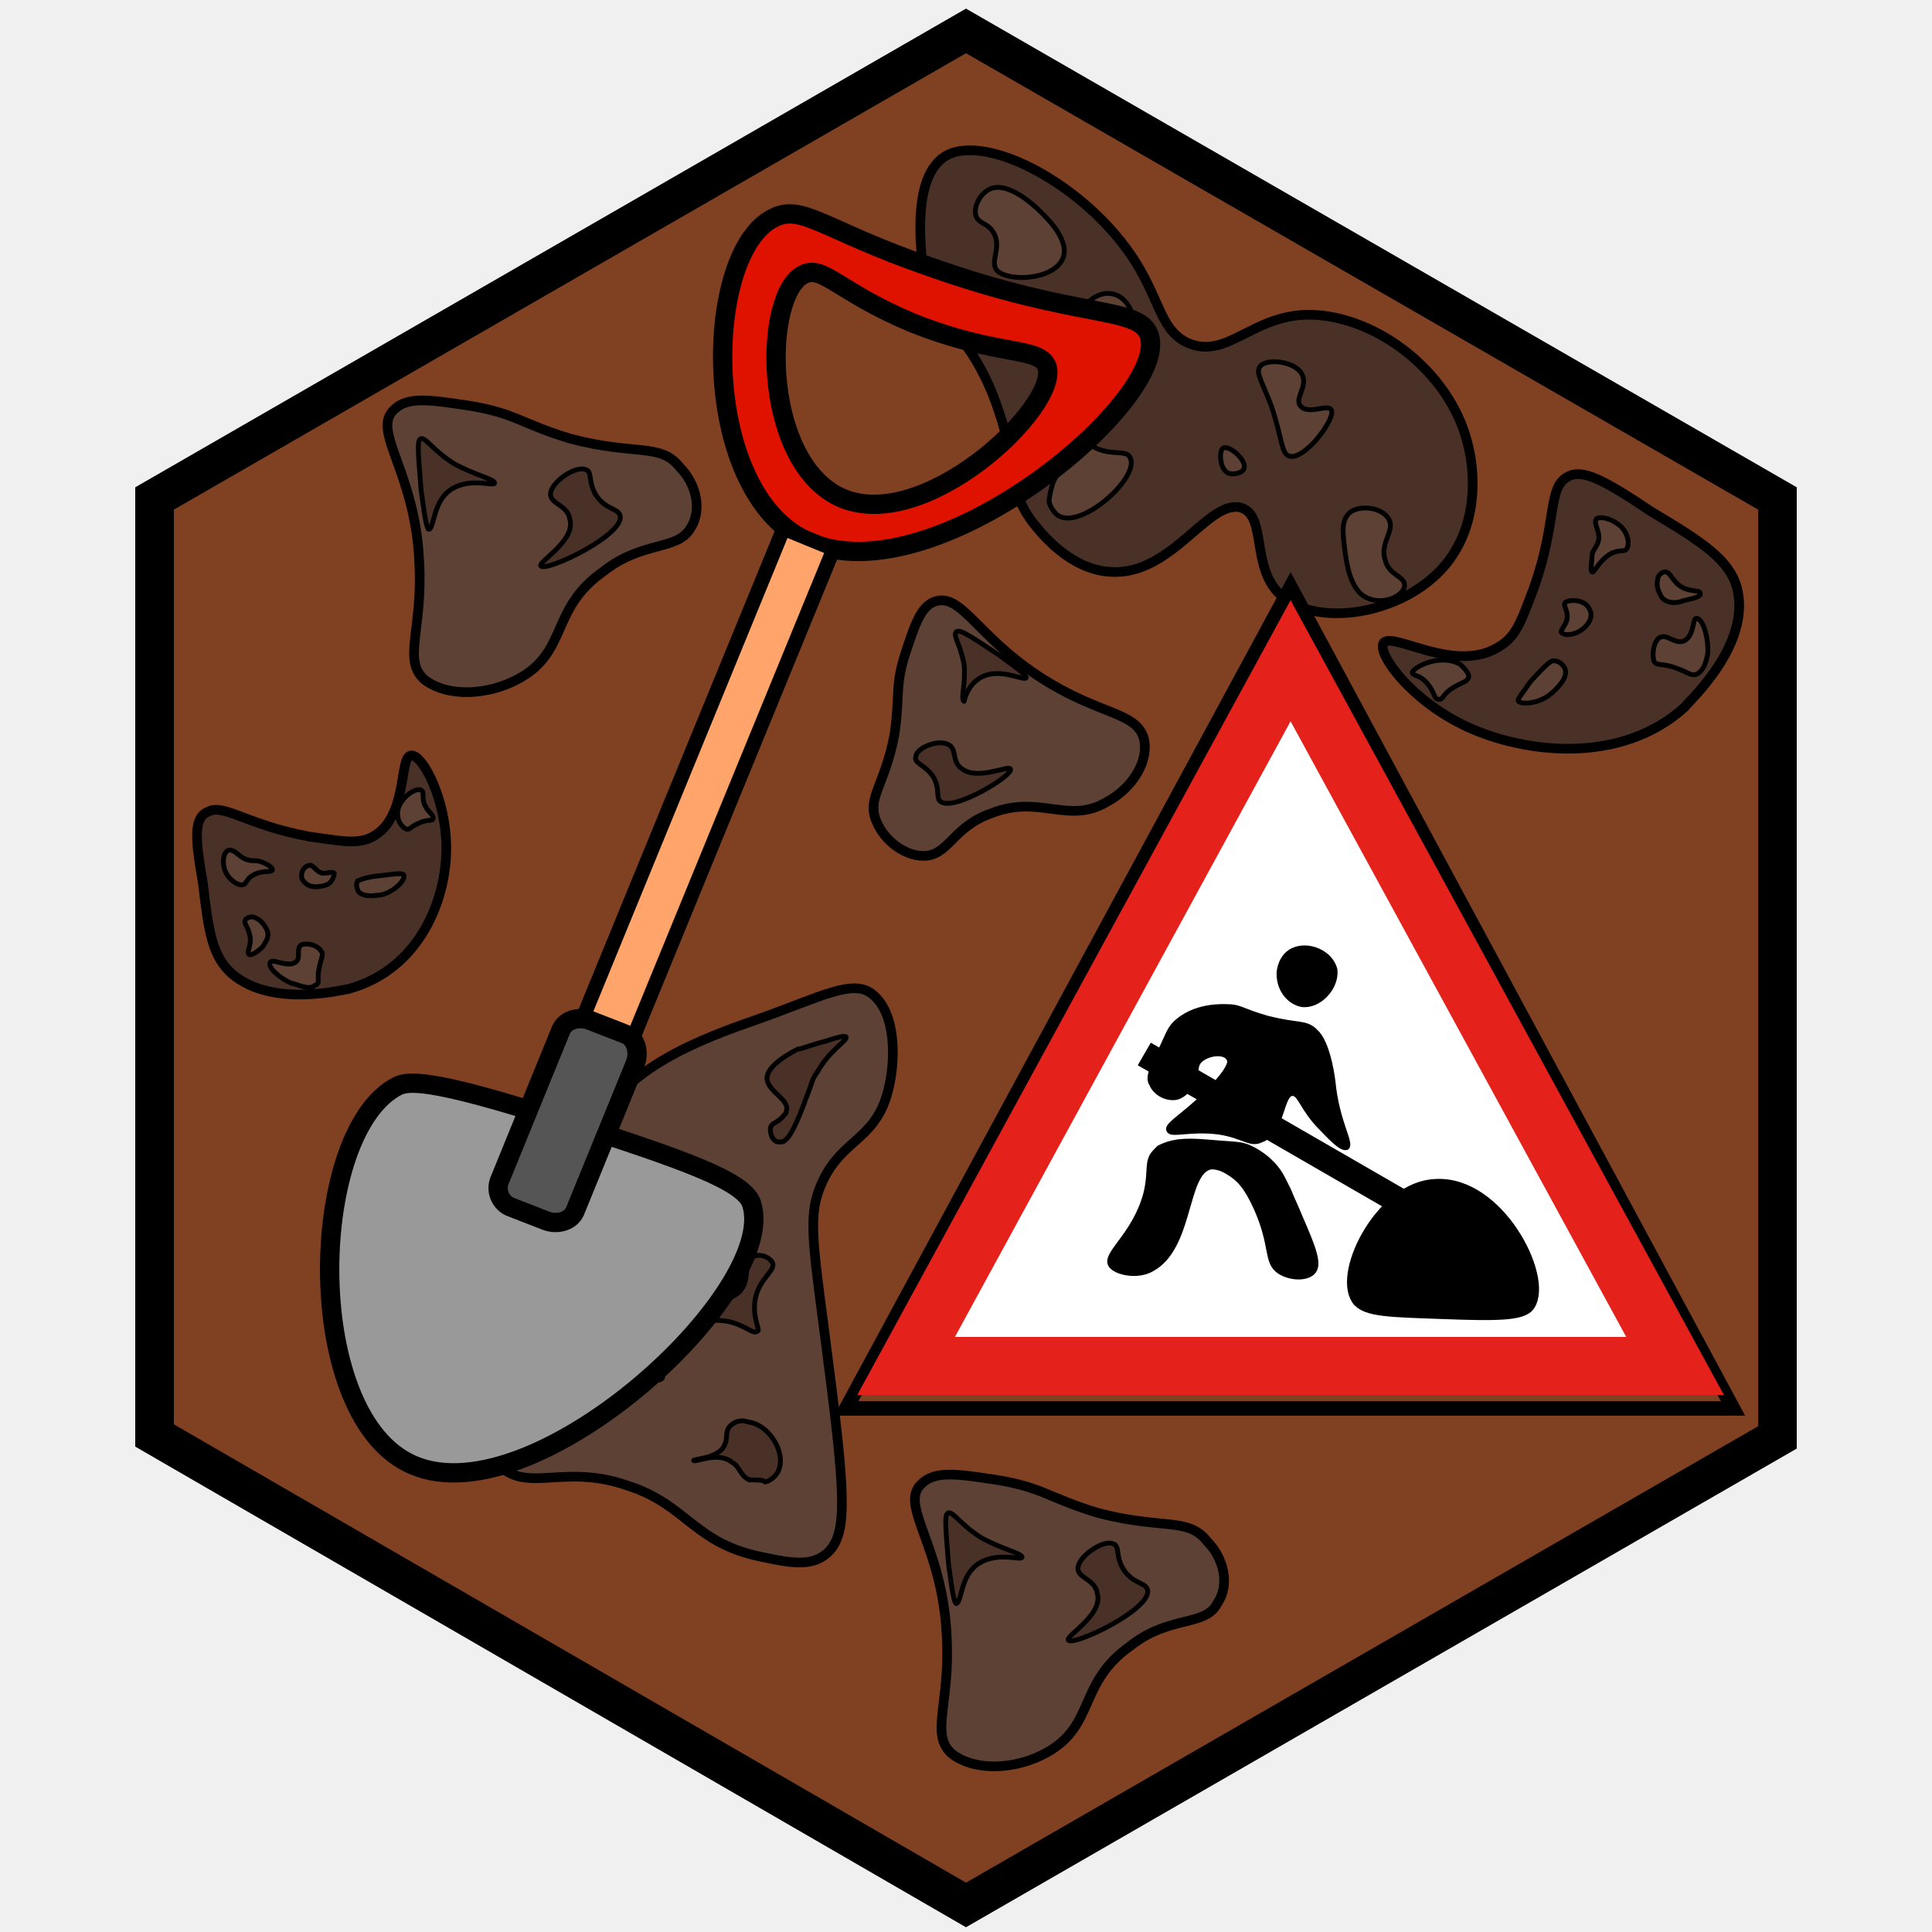
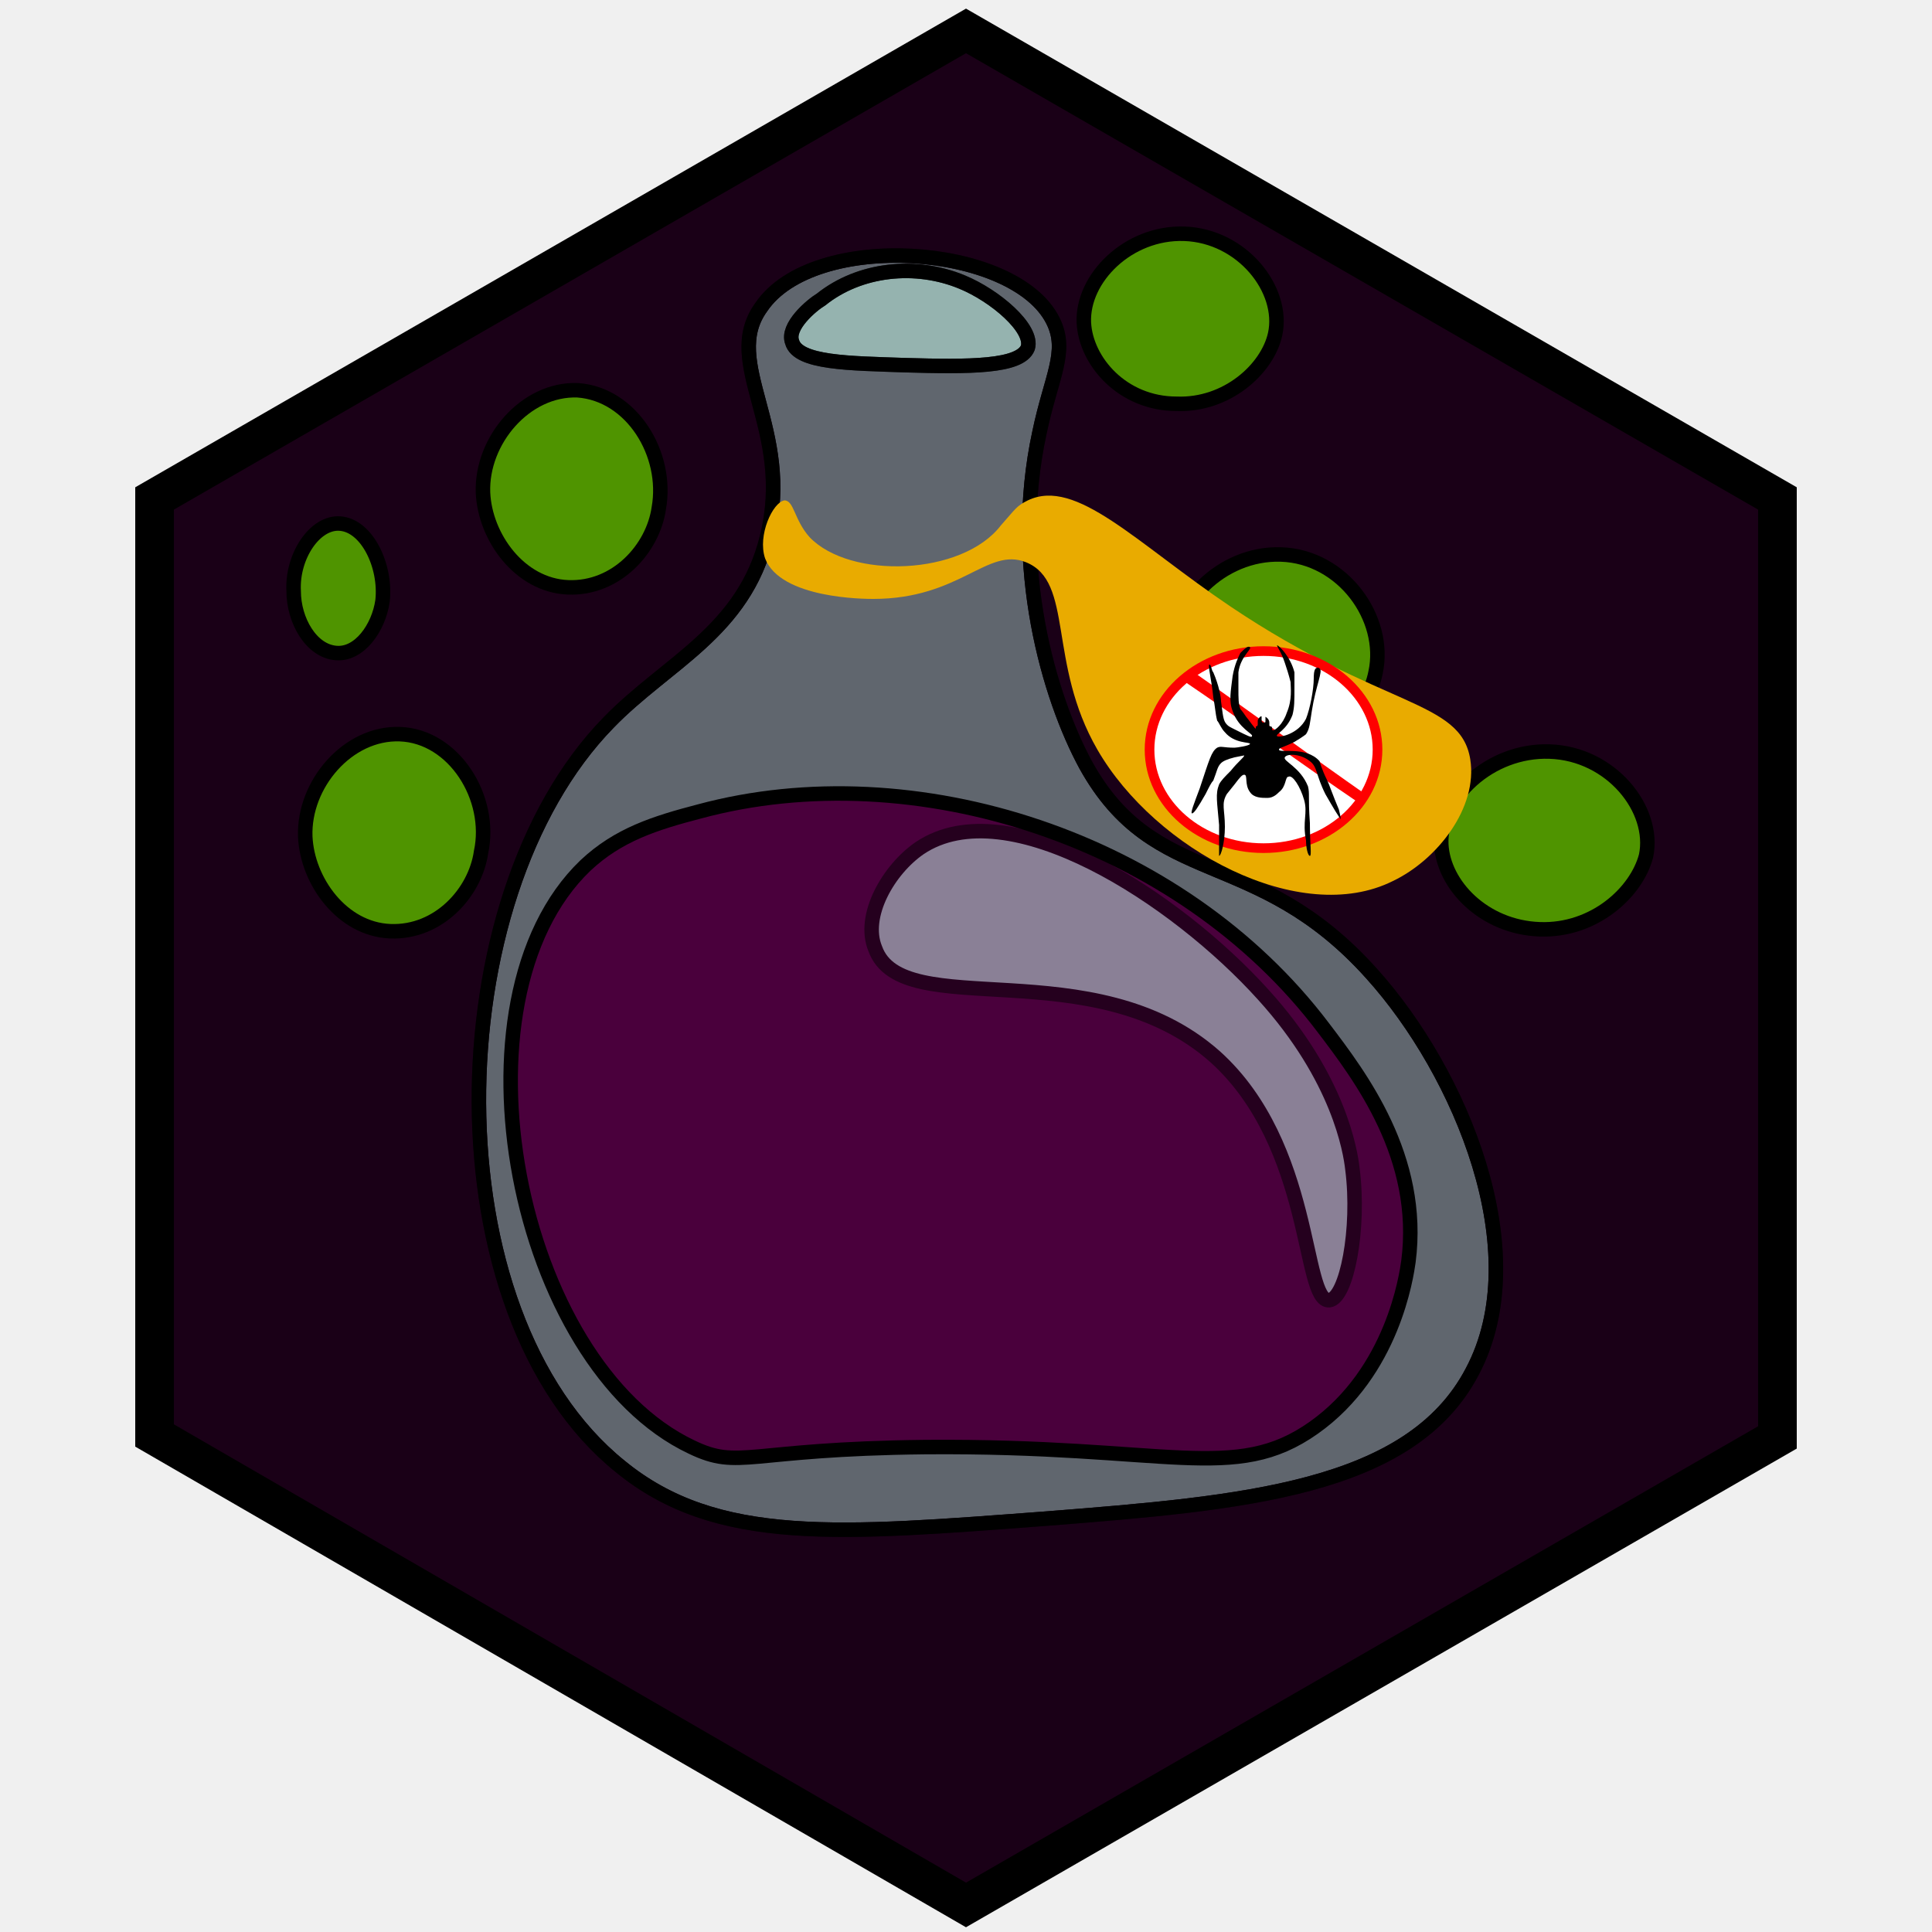
<svg xmlns="http://www.w3.org/2000/svg" version="1.1" id="Ebene_1" x="0px" y="0px" viewBox="0 0 100 100" style="enable-background:new 0 0 100 100;" xml:space="preserve">
  <style type="text/css">
- 	.st0{fill:#804122;stroke:#000000;stroke-width:2;stroke-miterlimit:10;}
- 	.st1{fill:#5D4135;stroke:#000000;stroke-width:0.5;stroke-miterlimit:10;}
- 	.st2{fill:#493127;stroke:#000000;stroke-width:0.25;stroke-miterlimit:10;}
- 	.st3{fill:#493127;stroke:#000000;stroke-width:0.5;stroke-miterlimit:10;}
- 	.st4{fill:#5D4135;stroke:#000000;stroke-width:0.25;stroke-miterlimit:10;}
- 	.st5{fill:#DF1200;stroke:#000000;stroke-miterlimit:10;}
- 	.st6{fill:#FFA46A;stroke:#000000;stroke-width:0.75;stroke-miterlimit:10;}
- 	.st7{fill:#999999;stroke:#000000;stroke-miterlimit:10;}
- 	.st8{fill:#555555;stroke:#000000;stroke-miterlimit:10;}
- 	.st9{fill:none;stroke:#000000;stroke-width:0.75;stroke-miterlimit:10;}
- 	.st10{fill:#FFFFFF;stroke:#E5211C;stroke-width:3;stroke-miterlimit:10;}
- 	.st11{stroke:#000000;stroke-width:0.25;stroke-miterlimit:10;}
- 	.st12{stroke:#000000;stroke-width:0.75;stroke-miterlimit:10;}
+ 	.st0{fill:#1A0017;stroke:#000000;stroke-width:2;stroke-miterlimit:10;}
+ 	.st1{opacity:0.4;fill:#C9FFF0;stroke:#000000;stroke-width:0.75;stroke-miterlimit:10;}
+ 	.st2{fill:#4A003C;stroke:#000000;stroke-width:0.75;stroke-miterlimit:10;}
+ 	.st3{opacity:0.5;fill:#C9FFF0;stroke:#000000;stroke-width:0.75;stroke-miterlimit:10;}
+ 	.st4{fill:none;stroke:#000000;stroke-width:0.75;stroke-miterlimit:10;}
+ 	.st5{fill:#4F9400;stroke:#000000;stroke-width:0.75;stroke-miterlimit:10;}
+ 	.st6{fill:#E9AB00;}
+ 	.st7{fill:#FFFFFF;stroke:#FF0000;stroke-width:0.5;stroke-miterlimit:10;}
+ 	.st8{fill:#FF0000;}
</style>
  <g id="Ebene_1_00000017510764199299988230000010460311392665681541_">
-     <path class="st0" d="M92,25.8L50,1.6L8,25.8l0,48.5l42,24.3l42-24.2L92,25.8z" />
+     <path class="st0" d="M92,25.8L50,1.6L8,25.8v48.5l42,24.3l42-24.2V25.8z" />
  </g>
-   <path class="st1" d="M43,71.5c-0.9-7.2-1.3-8.5-0.4-10.4c1-2.1,2.6-2.1,3.3-4.4c0.5-1.7,0.5-4.2-0.7-5.2c-1-0.9-2.7,0.1-6.1,1.3  c-2.6,0.9-7.3,2.6-8.2,5.9c-0.3,1.3,0.3,1.4,0.1,2.9c-0.5,4.2-5.3,5.1-6.2,9.4c-0.3,1.5-0.1,3.5,0.9,4.7c1.5,1.7,3.4,0,6.8,1.2  c3.1,1,3.4,3,7,3.7c1.4,0.3,2.5,0.5,3.3-0.2C43.8,79.5,43.8,77.8,43,71.5z" />
-   <path class="st2" d="M38.8,76.6c-0.5-0.2-0.5-0.7-0.9-0.9c-0.7-0.6-1.9,0-2-0.1c0-0.1,1.3-0.1,1.6-0.8c0.2-0.4,0-0.7,0.3-1  c0.3-0.3,0.7-0.3,0.9-0.2c1.1,0.1,2,1.6,1.6,2.5c-0.1,0.3-0.5,0.6-0.7,0.6C39.5,76.6,39.2,76.6,38.8,76.6z" />
-   <path class="st2" d="M39.1,67.2c0.2-1,1-1.4,0.9-1.8c-0.1-0.3-0.7-0.6-1.1-0.3c-0.4,0.3-0.1,1-0.5,1.6c-0.2,0.3-0.3,0.3-1.2,0.8  c-0.9,0.6-1.4,0.8-1.3,0.9c0,0.2,0.8-0.2,1.8,0c0.9,0.2,1.3,0.7,1.5,0.5C39.4,68.9,38.9,68.2,39.1,67.2z" />
-   <path class="st2" d="M41.7,56.9c0.4-1,0.3-1,0.6-1.4c0.6-1.1,1.5-1.6,1.5-1.8c0-0.1-0.2-0.1-1.1,0.2c-0.8,0.2-1.2,0.4-1.4,0.4  c-0.2,0.1-1.6,0.8-1.6,1.5c0,0.7,1.2,1.1,1,1.7c0,0.1,0,0.1-0.1,0.2c-0.3,0.4-0.6,0.4-0.7,0.6c-0.1,0.3,0.1,0.9,0.5,0.8  C40.8,59.2,41.3,58,41.7,56.9z" />
-   <path class="st2" d="M32.3,71.3c-1.8-0.3-1.8-0.3-2.1-0.3c-1.4,0.2-2.4,1.4-2.5,1.2c0-0.1,0.1-0.2,0.5-1.1c0.8-1.4,0.6-1.2,0.9-1.6  c0.5-0.7,1-1.5,1.7-1.6c0.8-0.2,1.2,0.5,1.9,0.2s0.9-1.2,1.3-1.2c0.2,0.1,0.4,0.7,0.2,1.2c-0.4,1.3-2.7,1.7-2.8,2  c0,0.2,1.2-0.2,2.2,0.5c0.3,0.2,0.7,0.6,0.7,0.7C34.2,71.5,33.8,71.5,32.3,71.3z" />
-   <path class="st2" d="M34.4,59.7c0.1,0.1-0.1,0.6,0.3,1.1c0.3,0.5,0.7,0.4,0.8,0.8c0,0.3-0.1,0.7-0.3,0.9c-0.2,0.2-0.4,0.2-1.2,0.4  c-1,0.2-1.3,0.3-1.3,0.1c-0.1-0.2,0.4-0.6,0.9-1.4C34.1,60.6,34.2,59.7,34.4,59.7z" />
-   <path class="st3" d="M64.3,26.3c1.3,0.5,0.4,3.2,2.1,4.6c1.9,1.6,6.5,0.9,8.6-1.9c1.7-2.3,1.2-5.1,1-5.9c-0.9-4-5.1-7-8.6-6.8  c-2.7,0.2-3.9,2.2-5.8,1.5c-1.5-0.6-1.5-2.1-2.8-4.2c-2.5-4-7.8-6.8-9.9-5.5c-1.7,1.1-1.2,4.7-1.2,5.2c0.5,3.5,2.6,3.7,4,8  c1,2.9,0.4,4,1.8,5.8c0.4,0.5,1.9,2.4,4,2.5C60.7,29.8,62.6,25.7,64.3,26.3z" />
-   <path class="st4" d="M58.5,23.7c-0.2-0.5-1.1,0-2.1-0.7c-1.3-1-0.9-2.9-1.6-3c-0.4,0-0.9,0.6-0.9,1.2c0.1,0.9,1.5,1,1.6,1.8  c0,0.5-0.4,0.6-1,2c-0.1,0.3-0.2,0.7-0.2,1c0.1,0.3,0.3,0.6,0.5,0.7C56,27.4,59,24.7,58.5,23.7z" />
-   <path class="st4" d="M58.7,17.5c0.2-1-0.3-2.2-1.2-2.3c-0.5-0.1-1.2,0.3-1.3,0.7c-0.1,0.6,0.8,0.8,1,1.8c0.1,0.7-0.3,1.1-0.2,1.3  C57.3,19.2,58.4,18.5,58.7,17.5z" />
-   <path class="st4" d="M55,13.4c0.4-0.9-0.7-2-1.1-2.4c-0.2-0.2-1.7-1.7-2.7-1.2c-0.4,0.2-0.8,0.8-0.7,1.3s0.6,0.4,0.9,0.9  c0.5,0.8-0.2,1.5,0.2,2C52.2,14.6,54.5,14.5,55,13.4z" />
-   <path class="st4" d="M68.9,21.2c-0.2-0.3-1.2,0.3-1.6-0.2c-0.3-0.4,0.4-1,0.1-1.6c-0.3-0.7-1.9-0.9-2.2-0.4c-0.2,0.3,0.1,0.7,0.6,2  c0.6,1.8,0.5,2.4,0.9,2.6C67.5,23.9,69.2,21.6,68.9,21.2z" />
-   <path class="st4" d="M64.4,24.2c0.1-0.4-0.8-1.2-1.1-1c-0.2,0.1-0.2,1.1,0.3,1.3C64,24.6,64.4,24.4,64.4,24.2z" />
-   <path class="st4" d="M70.9,31c0.8,0.3,1.8-0.2,1.8-0.7s-0.8-0.5-1-1.3c-0.3-0.9,0.5-1.5,0.2-2.1s-1.4-0.8-2-0.4  c-0.5,0.4-0.4,1.1-0.3,1.9C69.7,29.2,69.9,30.7,70.9,31z" />
-   <path class="st5" d="M48.1,13.8c-5.5-1.9-6.6-3.3-8.1-2.5c-3.5,1.8-3.8,13.3,1.2,16.4c6.3,3.9,19.3-6.8,18.3-10.3  C59,15.8,56,16.6,48.1,13.8z M43.4,25.7c-4-2-3.9-10.5-1.8-11.5c1-0.5,1.8,0.9,5.6,2.5c4.5,1.8,6.6,1.2,7,2.3  C54.8,21.1,47.7,27.8,43.4,25.7z" />
-   <rect x="18.5" y="42.2" transform="matrix(0.3794 -0.9252 0.9252 0.3794 -18.3682 59.8259)" class="st6" width="33.9" height="2.8" />
-   <path class="st7" d="M20.6,56.2c-4.6,2.3-5,16.7,0.5,19.5c6.2,3.2,19.3-8.8,17.8-13.4c-0.4-1.2-3.6-2.3-9.8-4.3  C22,55.7,21.1,56,20.6,56.2z" />
-   <path class="st8" d="M26.5,62.5l1.8,0.7c0.6,0.2,1.3,0,1.5-0.6l3.1-7.6c0.2-0.6,0-1.3-0.6-1.5l-1.8-0.7c-0.6-0.2-1.3,0-1.5,0.6  L25.9,61C25.6,61.6,25.9,62.3,26.5,62.5z" />
-   <polygon class="st9" points="66.8,30.4 43.8,72.9 89.7,72.9 " />
-   <polygon class="st10" points="66.8,34.2 46.9,70.7 86.7,70.7 " />
-   <path class="st11" d="M57.5,65.5c-0.4-0.6,1.2-1.5,1.8-3.7c0.3-1.2,0-1.7,0.5-2.2c0.1-0.1,0.1-0.1,0.2-0.2c0.6-0.3,1.2-0.4,2.4-0.3  c1.1,0.1,1.7,0.1,2,0.2c0.1,0,1.4,0.5,2,1.7c0.1,0.2,0.2,0.4,0.3,0.6c0.2,0.5,0.4,0.9,0.6,1.4c0.7,1.6,1,2.4,0.7,2.8  c-0.3,0.4-1.2,0.4-1.8,0c-0.7-0.5-0.3-1.3-1.2-3.3c-0.5-1.1-0.9-1.5-1.4-1.8c-0.3-0.2-0.6-0.3-0.9-0.3c-1.4,0.2-1,4.2-3.1,5.3  C58.9,66.1,57.8,65.9,57.5,65.5z" />
-   <path class="st11" d="M60.5,58.5c0.1,0.3,1.1-0.1,2.6,0.1c1.3,0.2,1.6,0.7,2.2,0.4c1.1-0.4,1-2.4,1.6-2.4c0.4,0,0.5,0.8,1.5,1.8  c0.3,0.3,1,1.1,1.3,1c0.3-0.2-0.5-1.3-0.7-3.4c0,0-0.2-1.8-0.8-2.5c-0.1-0.1-0.1-0.1-0.2-0.2c-0.5-0.4-0.8-0.2-2.4-0.6  c-1.4-0.4-1.4-0.6-2.1-0.6c-0.2,0-1.7-0.1-2.7,0.9c-0.3,0.3-0.4,0.7-0.8,1.5c-0.4,0.8-0.6,1.3-0.4,1.6c0.2,0.5,0.8,0.8,1.3,0.7  c0.4-0.1,0.7-0.5,0.8-0.7c0.3-0.5,0.1-0.9,0.4-1.2c0.4-0.4,1.3-0.5,1.5-0.1c0.1,0.1,0.1,0.4-0.6,1.2C61.6,57.6,60.3,58.2,60.5,58.5z  " />
-   <path class="st11" d="M66.9,49.2c-0.6,0.3-0.7,1-0.7,1.2c0,0.9,0.6,1.5,1.2,1.6c0.9,0.1,1.8-0.9,1.7-1.8  C68.9,49.3,67.7,48.8,66.9,49.2z" />
-   <path class="st12" d="M70.3,67.2c0.4,0.6,1.7,0.6,4.4,0.7c2.7,0.1,4.1,0.1,4.4-0.4c0.9-1.4-1.6-6.3-4.8-6.1  C71.6,61.5,69.4,65.8,70.3,67.2z" />
-   <rect x="65.8" y="50.9" transform="matrix(0.5 -0.866 0.866 0.5 -17.5773 86.5341)" class="st12" width="0.6" height="15.1" />
-   <path class="st3" d="M10.5,45.7c0.3,2.6,0.5,3.8,1.5,4.7c2.1,1.8,5.8,0.8,6,0.8c3.7-1,5.1-4.6,5.1-7.3c0-2.5-1.2-4.8-1.8-4.8  c-0.7,0-0.1,3.4-2.2,4.3c-0.8,0.3-1.6,0.1-3.1-0.1c-3.2-0.6-4.4-1.7-5.2-1.3C10,42.3,10.1,43.4,10.5,45.7z" />
-   <path class="st1" d="M51.3,42.1c2.5-1,4,0.6,6-0.6c1.3-0.7,2.2-2.1,1.9-3.3c-0.4-1.3-2.1-1.2-4.8-2.8c-3.7-2.2-4.5-4.6-5.9-4.3  c-0.8,0.2-1.1,1.1-1.6,2.6c-0.6,1.8-0.3,2.2-0.6,4.3c-0.5,2.7-1.5,3.3-0.9,4.6c0.4,0.9,1.4,1.7,2.4,1.7  C49.1,44.3,49.3,42.8,51.3,42.1z" />
-   <path class="st2" d="M49.8,39.8c0.8,0.6,2.4-0.2,2.5,0c0.2,0.3-2.9,2.2-3.6,1.7c-0.3-0.2,0-0.6-0.4-1.3c-0.4-0.6-1-0.7-0.9-1  c0-0.5,1.1-0.9,1.6-0.7C49.6,38.7,49.2,39.4,49.8,39.8z" />
-   <path class="st4" d="M20.6,42.3c0,0.2,0.2,0.5,0.4,0.6s0.2-0.1,0.7-0.3c0.4-0.2,0.7-0.1,0.7-0.2c0.1-0.2-0.2-0.3-0.4-0.7  c-0.2-0.4,0-0.7-0.2-0.8C21.5,40.7,20.4,41.5,20.6,42.3z" />
-   <path class="st4" d="M19.9,45.3c-1.2,0.1-1.3,0.3-1.4,0.3c-0.1,0.2,0,0.5,0.1,0.6c0.4,0.3,1.1,0.1,1.2,0.1c0.7-0.2,1.2-0.8,1.1-1  C20.9,45.2,20.6,45.2,19.9,45.3z" />
-   <path class="st4" d="M15.8,45.7c0.3,0.3,0.8,0.2,1.1,0.1c0.3-0.1,0.4-0.5,0.4-0.6c-0.1-0.1-0.3,0-0.6,0c-0.4-0.1-0.5-0.5-0.7-0.4  C15.7,44.8,15.4,45.4,15.8,45.7z" />
-   <path class="st4" d="M11.9,44c-0.3,0-0.4,0.5-0.3,0.9c0.1,0.5,0.6,0.9,0.9,0.9c0.3,0,0.2-0.3,0.6-0.5c0.5-0.3,1-0.1,1-0.3  c0-0.1-0.3-0.3-0.6-0.4c-0.3-0.1-0.4,0-0.7-0.1C12.4,44.4,12.2,44,11.9,44z" />
-   <path class="st4" d="M12.7,47.6c-0.1,0.2,0.1,0.3,0.2,0.7c0.2,0.6-0.2,1,0,1.1c0.1,0.1,0.5-0.2,0.7-0.4c0.1-0.2,0.4-0.5,0.2-0.9  c-0.1-0.2-0.3-0.5-0.6-0.6C13,47.4,12.8,47.5,12.7,47.6z" />
-   <path class="st2" d="M50.9,35c0.9-0.4,2,0.2,2.2,0.1c0.1-0.1-0.3-0.4-1.4-1.2c-1.8-1.2-2-1.3-2.2-1.2c-0.2,0.2,0.2,0.6,0.4,1.7  c0.1,1-0.2,1.8,0,1.9C49.9,36.4,50,35.4,50.9,35z" />
-   <path class="st4" d="M16.6,49.2c0.2,0.2,0,0.4-0.1,1c-0.1,0.5,0.1,0.7-0.2,0.8c-0.3,0.3-1-0.1-1.2-0.1c-0.7-0.3-1.3-0.9-1.1-1.1  c0.1-0.2,0.9,0.3,1.3,0c0.3-0.2,0-0.7,0.3-0.9C15.9,48.8,16.4,48.9,16.6,49.2z" />
-   <path class="st3" d="M81.1,24.7c-1,0.6-0.5,2.3-1.7,5.7c-0.6,1.6-0.9,2.5-1.7,3c-2.3,1.6-5.7-0.8-6.1-0.1c-0.3,0.6,1.5,3,4.3,4.3  c3,1.4,8,2,11.3-1c0.1-0.2,3.5-3.2,2.7-6.2c-0.4-1.4-1.7-2.3-4.4-3.9C83.1,24.9,81.9,24.2,81.1,24.7z" />
-   <path class="st1" d="M63,83c0.7-1,0.3-2.4-0.5-3.2c-1-1.3-2.3-0.6-5.7-1.5c-2.6-0.8-2.8-1.3-5.2-1.7c-2-0.3-3.2-0.5-3.9,0.2  c-1.2,1.1,1.1,3.2,1.3,7.9c0.2,3.5-0.9,5.1,0.3,6.1c1.2,0.9,3.3,0.8,4.9-0.1c2.5-1.4,1.6-3.6,4.3-5.5C60.5,83.6,62.4,84.2,63,83z" />
-   <path class="st2" d="M55.8,81.1c0.1-0.6,1.3-1.4,1.8-1.2c0.4,0.1,0.1,0.7,0.6,1.4c0.5,0.7,1.1,0.6,1.2,1c0.2,1-3.8,2.9-4.1,2.6  c-0.2-0.2,1.8-1.3,1.5-2.4C56.7,81.7,55.7,81.7,55.8,81.1z" />
-   <path class="st4" d="M73.1,34.8c0,0.2,0.4,0.1,0.8,0.6s0.3,0.8,0.6,0.8c0.2,0,0.2-0.3,0.7-0.6s0.7-0.3,0.8-0.5s-0.2-0.5-0.4-0.7  C74.6,33.8,73.2,34.5,73.1,34.8z" />
-   <path class="st4" d="M78.6,36.3c0.2,0.2,1.2,0.1,1.8-0.5c0.1-0.1,0.8-0.7,0.6-1.2c-0.1-0.2-0.3-0.4-0.6-0.4c-0.1,0-0.3,0.1-1.2,1.1  C78.8,35.9,78.5,36.2,78.6,36.3z" />
-   <path class="st4" d="M81,31.2c-0.1,0.2,0.2,0.4,0.1,0.9c-0.1,0.3-0.3,0.5-0.3,0.6c0.1,0.2,0.5,0.2,0.9,0c0.4-0.2,0.8-0.7,0.6-1.1  C82.1,31,81.2,31,81,31.2z" />
-   <path class="st4" d="M82.7,28.1c-0.1,0.3-0.3,0.4-0.3,0.7s-0.1,0.7,0,0.8c0.1,0.1,0.3-0.5,0.9-0.9c0.5-0.3,0.8-0.1,0.9-0.3  c0.2-0.3,0-1-0.5-1.3c-0.4-0.3-1-0.4-1.1-0.2C82.5,27.2,82.9,27.6,82.7,28.1z" />
-   <path class="st4" d="M85.8,30c-0.1,0.4,0.1,0.7,0.2,0.9c0.3,0.4,0.9,0.3,1.1,0.2c0.4-0.1,1-0.2,0.9-0.4c0-0.2-0.7,0-1.2-0.5  c-0.3-0.3-0.4-0.6-0.6-0.6C86,29.6,85.8,29.8,85.8,30z" />
-   <path class="st2" d="M52.9,80.6c0-0.2-1-0.4-2.1-1c-1.1-0.7-1.4-1.3-1.7-1.3c-0.2,0.1-0.2,0.3,0,2.7c0.2,1.5,0.3,2,0.4,2  c0.3-0.1,0.2-1.5,1.2-2.1C51.7,80.3,52.9,80.8,52.9,80.6z" />
-   <path class="st4" d="M85.9,33c0.4-0.2,0.7,0.3,1.2,0.2c0.6-0.2,0.5-1.2,0.7-1.2c0.3,0,0.6,0.8,0.6,1.7c0,0.1-0.1,1-0.6,1.2  c-0.3,0.1-0.4-0.1-1-0.3c-0.7-0.3-1.1-0.1-1.2-0.4C85.5,33.8,85.6,33.2,85.9,33z" />
-   <path class="st1" d="M35.7,27.4c0.7-1,0.3-2.4-0.5-3.2c-1-1.3-2.3-0.6-5.7-1.5c-2.6-0.8-2.8-1.3-5.2-1.7c-2-0.3-3.2-0.5-3.9,0.2  c-1.2,1.1,1.1,3.2,1.3,7.9c0.2,3.5-0.9,5.1,0.3,6.1c1.2,0.9,3.3,0.8,4.9-0.1c2.5-1.4,1.6-3.6,4.3-5.5C33.2,28,35,28.5,35.7,27.4z" />
-   <path class="st2" d="M28.5,25.5c0.1-0.6,1.3-1.4,1.8-1.2c0.4,0.1,0.1,0.7,0.6,1.4s1.1,0.6,1.2,1c0.2,1-3.8,2.9-4.1,2.6  c-0.2-0.2,1.8-1.3,1.5-2.4C29.4,26.1,28.4,26.1,28.5,25.5z" />
-   <path class="st2" d="M25.6,25c0-0.2-1-0.4-2.1-1c-1.1-0.7-1.4-1.3-1.7-1.3c-0.2,0.1-0.2,0.3,0,2.7c0.2,1.5,0.3,2,0.4,2  c0.3-0.1,0.2-1.5,1.2-2.1C24.4,24.7,25.6,25.2,25.6,25z" />
+   <path class="st1" d="M31.5,37.4c-8.9,9.1-9.2,30.6,0.6,38.5c5,4.1,11.4,3.5,22.1,2.7C64.3,77.8,73,77.1,76.2,71  c3.3-6.2-0.6-15.5-5.2-20.6c-6-6.7-11.2-4.3-14.8-10.8c-1.9-3.5-3.9-10.3-2.4-17.2c0.6-2.9,1.5-4.2,0.7-5.8c-2-4-12.4-4.7-15.1-0.7  c-2.1,2.9,1.7,6.3,0.3,11.9C38.5,32.7,34.5,34.3,31.5,37.4z" />
+   <path class="st2" d="M30.3,44.8c-7.3,7-3.6,25.8,5.5,30.1c2.5,1.2,2.8,0.1,12.1,0c12.6-0.1,16,1.9,20.1-1c4.1-2.9,4.8-7.9,4.9-8.6  c0.7-5.4-2.5-9.6-4.4-12.1C61.1,43.4,47.3,39,36.2,42C33.9,42.6,32,43.2,30.3,44.8z" />
+   <path class="st3" d="M41,17.7c0.3,1.1,3,1.1,5.8,1.2c3.4,0.1,6,0.1,6.4-0.9c0.3-1-1.7-2.7-3.4-3.4c-2.4-1-5.3-0.7-7.3,0.9  C42,15.8,40.7,16.9,41,17.7z" />
+   <path class="st3" d="M47.6,43.9c4.6-3.1,13.3,2.6,17.8,7.6c3.9,4.3,4.5,8.1,4.6,9c0.4,3.1-0.3,6.7-1.2,6.8c-1.4,0.1-0.8-8-5.9-12.6  c-6.3-5.6-16.2-1.7-17.6-5.6C44.6,47.4,46,45,47.6,43.9z" />
+   <path class="st4" d="M31.5,37.4c-8.9,9.1-9.2,30.6,0.6,38.5c5,4.1,11.4,3.5,22.1,2.7C64.3,77.8,73,77.1,76.2,71  c3.3-6.2-0.6-15.5-5.2-20.6c-6-6.7-11.2-4.3-14.8-10.8c-1.9-3.5-3.9-10.3-2.4-17.2c0.6-2.9,1.5-4.2,0.7-5.8c-2-4-12.4-4.7-15.1-0.7  c-2.1,2.9,1.7,6.3,0.3,11.9C38.5,32.7,34.5,34.3,31.5,37.4z" />
+   <path class="st4" d="M41,17.7c0.3,1.1,3,1.1,5.8,1.2c3.4,0.1,6,0.1,6.4-0.9c0.3-1-1.7-2.7-3.4-3.4c-2.4-1-5.3-0.7-7.3,0.9  C42,15.8,40.7,16.9,41,17.7z" />
+   <path class="st5" d="M29.9,20.2c-2.7-0.1-5,2.6-4.9,5.3c0.1,2.3,1.9,4.8,4.4,4.9c2.5,0.1,4.4-2,4.7-4.1  C34.6,23.5,32.7,20.4,29.9,20.2z" />
+   <path class="st5" d="M20.7,38c-2.7-0.1-5,2.6-4.9,5.3c0.1,2.3,1.9,4.8,4.4,4.9c2.5,0.1,4.4-2,4.7-4.1C25.5,41.3,23.5,38.1,20.7,38z" />
+   <path class="st5" d="M66.3,28.7c-3.1-0.1-5.7,2.6-5.6,5.3c0.1,2.3,2.1,4.8,5.1,4.9c2.8,0.1,5-2,5.4-4.1C71.8,32,69.5,28.8,66.3,28.7  z" />
+   <path class="st5" d="M80.2,38.9c-3.1-0.1-5.7,2.4-5.6,4.8c0.1,2.1,2.2,4.3,5.1,4.4c2.8,0.1,5-1.9,5.5-3.8  C85.7,41.9,83.4,39,80.2,38.9z" />
+   <path class="st5" d="M61.3,12.1c-2.9-0.1-5.3,2.3-5.2,4.6c0.1,2,2,4.2,4.8,4.2c2.6,0.1,4.7-1.8,5.1-3.6C66.5,15,64.3,12.2,61.3,12.1  z" />
+   <path class="st5" d="M17.6,27.1c-1.3-0.1-2.5,1.7-2.4,3.5c0,1.5,0.9,3.1,2.2,3.2c1.2,0.1,2.2-1.3,2.4-2.7C20,29.3,19,27.2,17.6,27.1  z" />
+   <path class="st6" d="M76.1,39.3c0.4,2.5-1.7,5.2-4,6.3c-4.8,2.4-12.3-1.6-15.3-6.8c-2.6-4.5-1.2-8.7-3.7-9.7c-2-0.8-3.4,1.9-7.9,1.9  c-0.4,0-4.8,0-5.6-2.1c-0.4-1.2,0.4-2.9,1-3c0.5,0,0.5,1,1.3,1.9c2.1,2.2,7.9,2,9.9-0.6c0.8-0.9,0.8-1,1.4-1.3  c2.5-1.2,5.6,2.2,10.5,5.5C71.6,36.7,75.6,36.2,76.1,39.3z" />
+   <ellipse class="st7" cx="65.4" cy="38.8" rx="5.9" ry="5.1" />
+   <path class="st8" d="M61.2,35.2c3.1,2.1,6.1,4.3,9.2,6.4c0.1-0.1,0.2-0.3,0.4-0.4c-3-2.1-6-4.3-9-6.4C61.6,34.9,61.4,35.1,61.2,35.2  z" />
+   <path d="M68.6,41.1c-0.5-1-0.4-1.4-0.8-1.7c-0.5-0.4-1.2-0.4-1.3-0.2c-0.1,0.2,0.8,0.5,1.2,1.5c0.1,0.4,0,0.5,0.1,1.9  c0,1.1,0.1,1.7,0,1.7c-0.1,0-0.2-0.4-0.2-0.8c-0.2-1,0.1-1.4-0.1-2.1c-0.2-0.7-0.6-1.3-0.8-1.2c-0.2,0-0.1,0.5-0.5,0.8  c-0.1,0.1-0.3,0.3-0.6,0.3c-0.3,0-0.7,0-0.9-0.3c-0.3-0.4-0.1-0.9-0.3-0.9c-0.1,0-0.2,0.1-0.5,0.5c-0.4,0.5-0.4,0.5-0.4,0.5  c-0.3,0.5-0.1,0.8-0.1,1.7c0,0.8-0.2,1.5-0.3,1.5c0,0,0-0.6,0-1.6c-0.1-1.2-0.2-1.6,0-2.1c0.1-0.2,0.3-0.4,0.6-0.7  c0.4-0.5,0.7-0.7,0.7-0.8c0,0,0,0-0.5,0.1c-0.4,0.1-0.6,0.2-0.7,0.3c-0.2,0.2-0.2,0.4-0.4,0.9c-0.1,0.1-0.2,0.3-0.4,0.7  c-0.4,0.7-0.6,1-0.7,1c-0.1,0,0.1-0.5,0.4-1.3c0.5-1.5,0.6-1.9,0.9-2.1c0.2-0.1,0.3,0,0.9,0c0.1,0,0.8-0.1,0.8-0.2  c0-0.1-0.8,0-1.3-0.6c-0.2-0.2-0.3-0.5-0.4-0.6c-0.1-0.4-0.1-0.7-0.2-1.2c-0.1-1-0.3-1.7-0.2-1.7c0.1,0,0.1,0.3,0.2,0.4  c0.3,0.7,0.4,1.3,0.4,1.5c0.1,0.7,0.1,1,0.3,1.2c0.1,0.1,0.1,0.1,0.5,0.3c0.6,0.3,0.8,0.4,0.8,0.3c0.1-0.1-0.7-0.4-1-1.3  c-0.2-0.5-0.1-1,0-1.8c0.1-0.6,0.3-1,0.4-1.2c0.2-0.2,0.4-0.4,0.5-0.3c0.1,0.1-0.5,0.5-0.6,1.3c0,0.1,0,0,0,0.8c0,0.6,0,0.8,0.1,1.1  c0,0,0.1,0.1,0.3,0.4c0.1,0.1,0.5,0.7,0.5,0.6c0,0,0-0.1,0-0.1c0,0,0.1,0,0.1-0.1c0,0,0-0.1,0-0.2c0-0.1,0.2-0.3,0.2-0.2  c0,0,0,0.1,0,0.2c0,0,0,0.1,0.1,0.1c0.1,0,0.1,0,0.1-0.1c0-0.1,0-0.2,0-0.2c0,0,0.2,0.1,0.2,0.3c0,0,0,0.1,0,0.1  c0,0.1,0,0.1,0.1,0.1c0.1,0.1,0,0.2,0.1,0.2c0.1,0,0.5-0.3,0.7-0.9c0.3-0.7,0.2-1.3,0.2-1.6c-0.1-0.4-0.2-0.7-0.3-1  c-0.2-0.6-0.4-0.8-0.4-0.9c0.1,0,0.7,0.6,0.9,1.4c0,0.2,0,0.4,0,0.8c0,0.7,0,1-0.1,1.4c-0.3,0.8-0.9,1-0.8,1.1  c0.1,0.1,1.1-0.1,1.5-0.9c0.2-0.5,0.4-1.5,0.4-2.1c0-0.1,0-0.4,0.1-0.5c0,0,0.1-0.1,0.2,0c0.2,0.1-0.2,0.9-0.4,2.2  c-0.1,0.6-0.1,0.9-0.3,1.2c0,0-0.1,0.1-0.6,0.4c-0.6,0.3-0.8,0.3-0.8,0.4c0,0.2,1.4-0.2,2.1,0.6c0,0,0.1,0.4,0.4,1  c0.1,0.2,0.3,0.8,0.6,1.5c0.1,0.4,0.1,0.5,0.1,0.5C69.3,42.3,69,41.8,68.6,41.1z" />
+   <path class="st8" d="M60.7,33.7" />
</svg>
